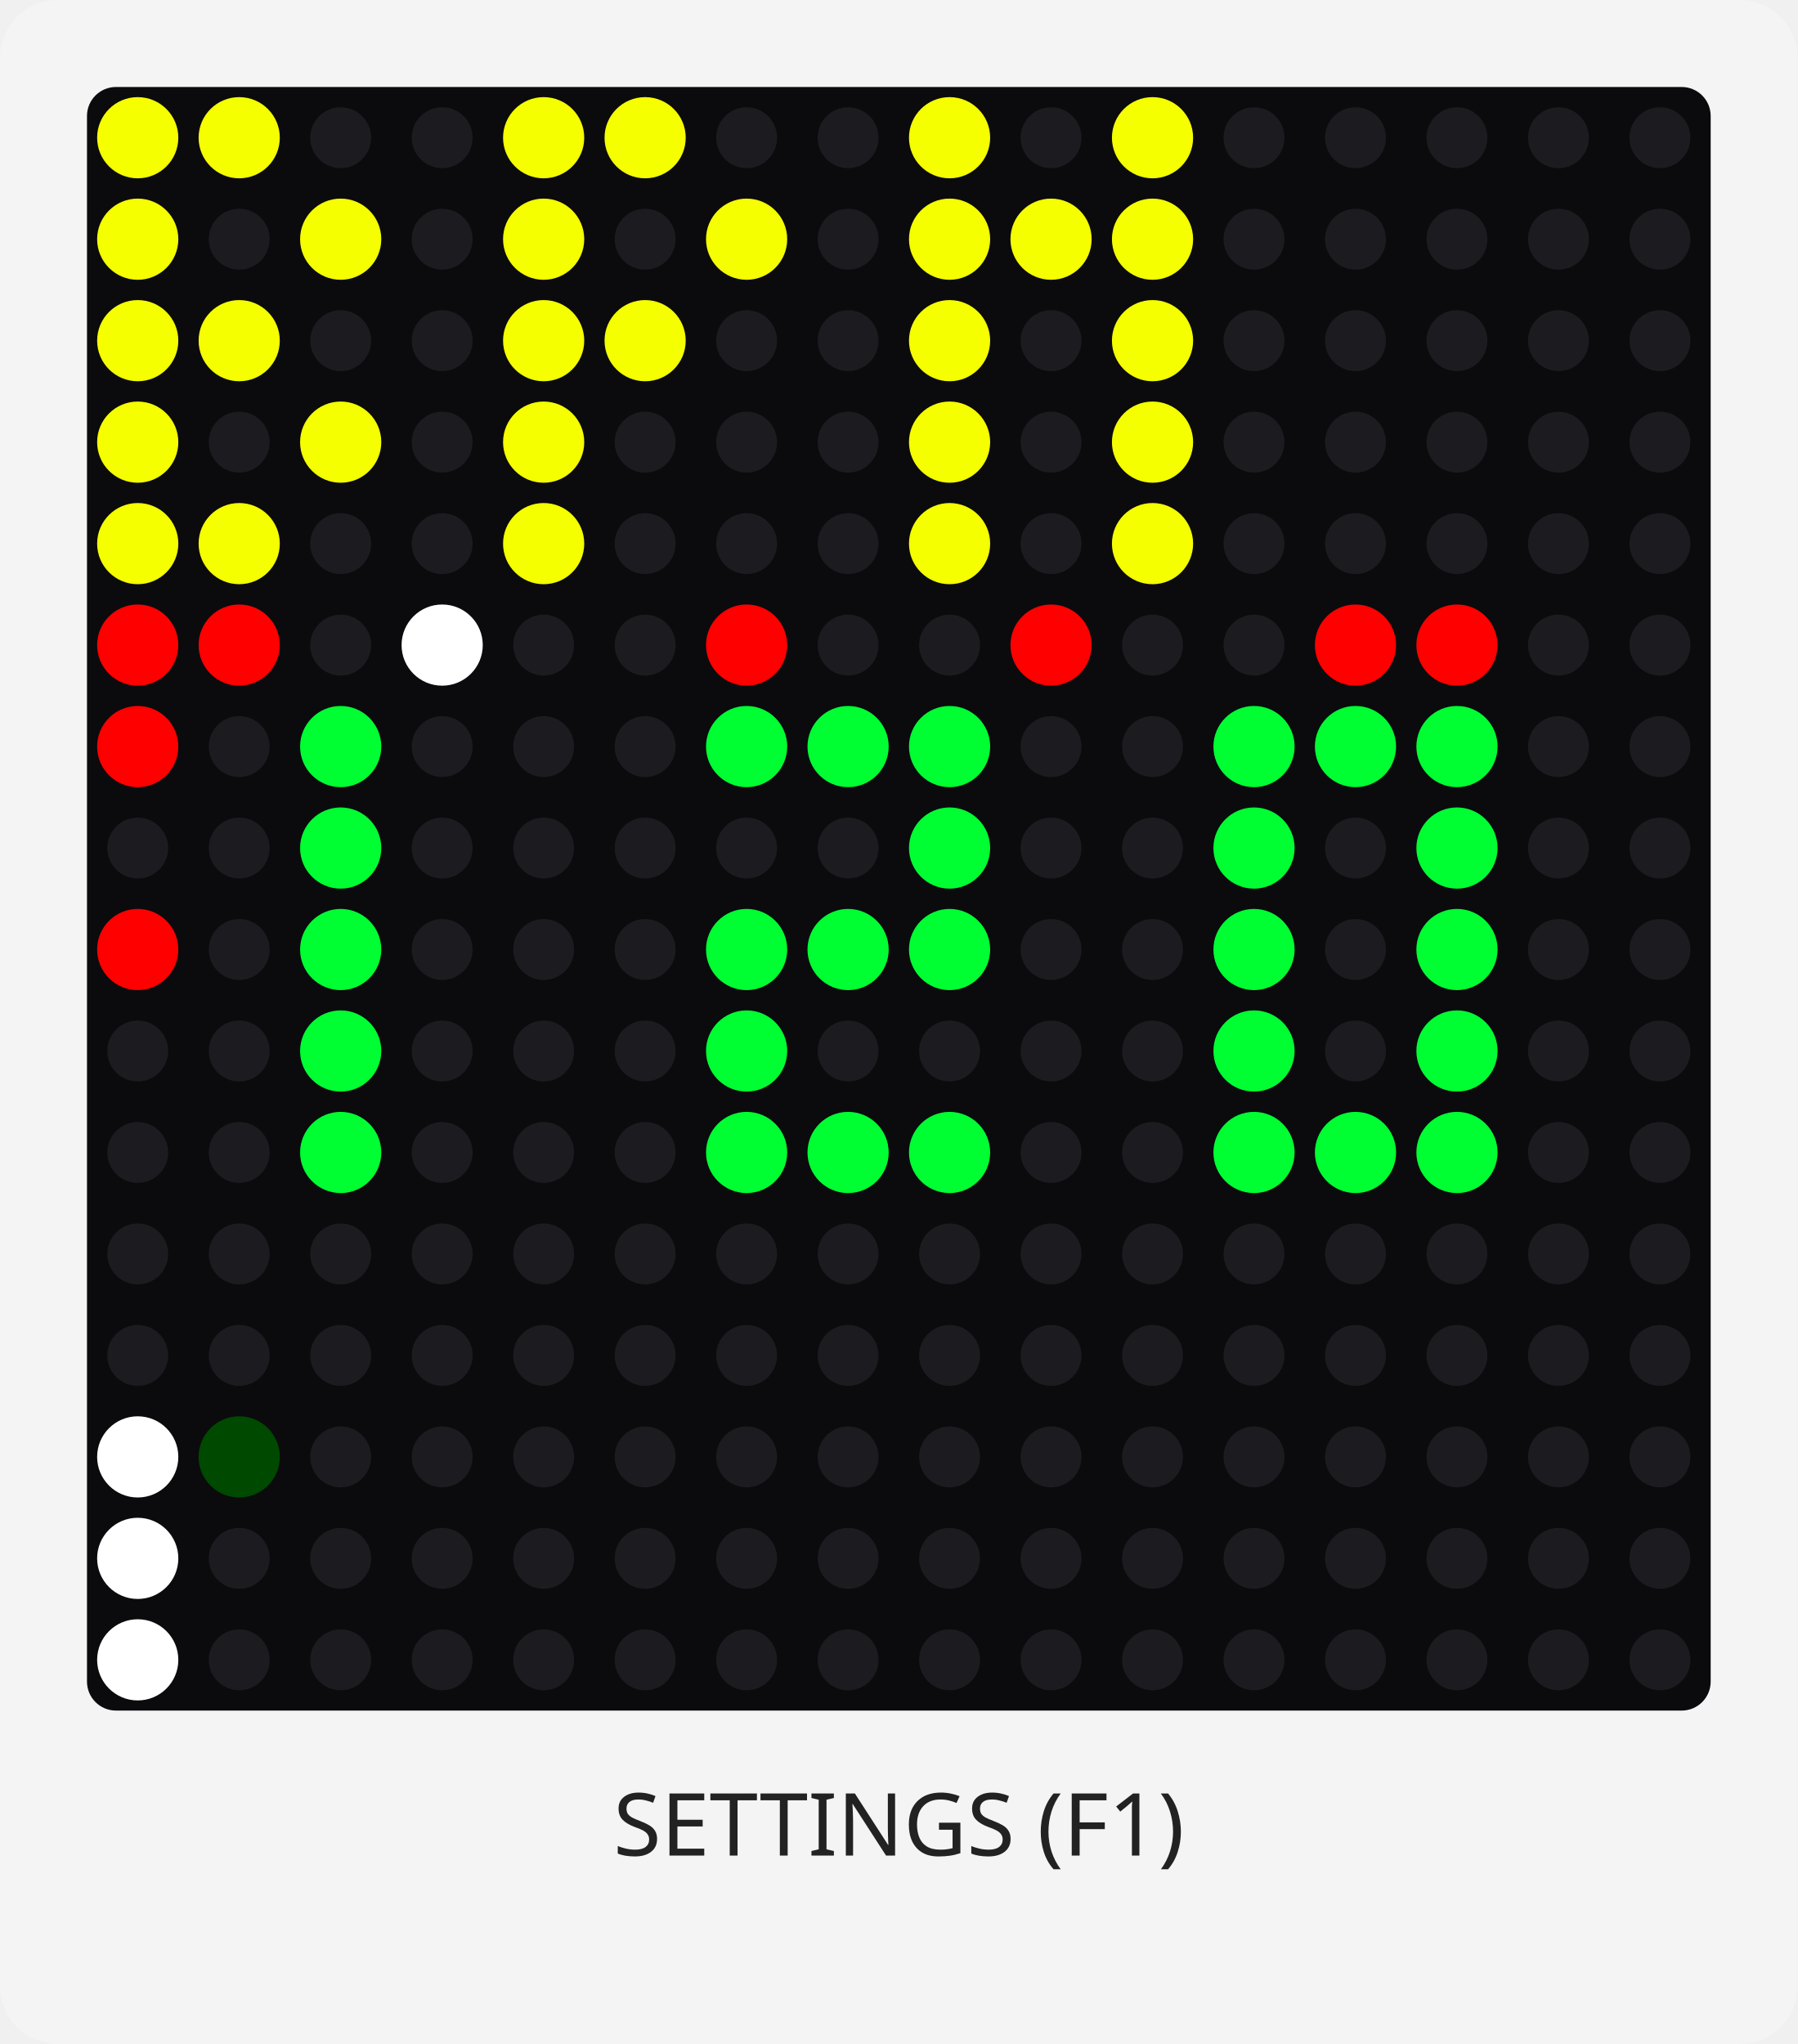
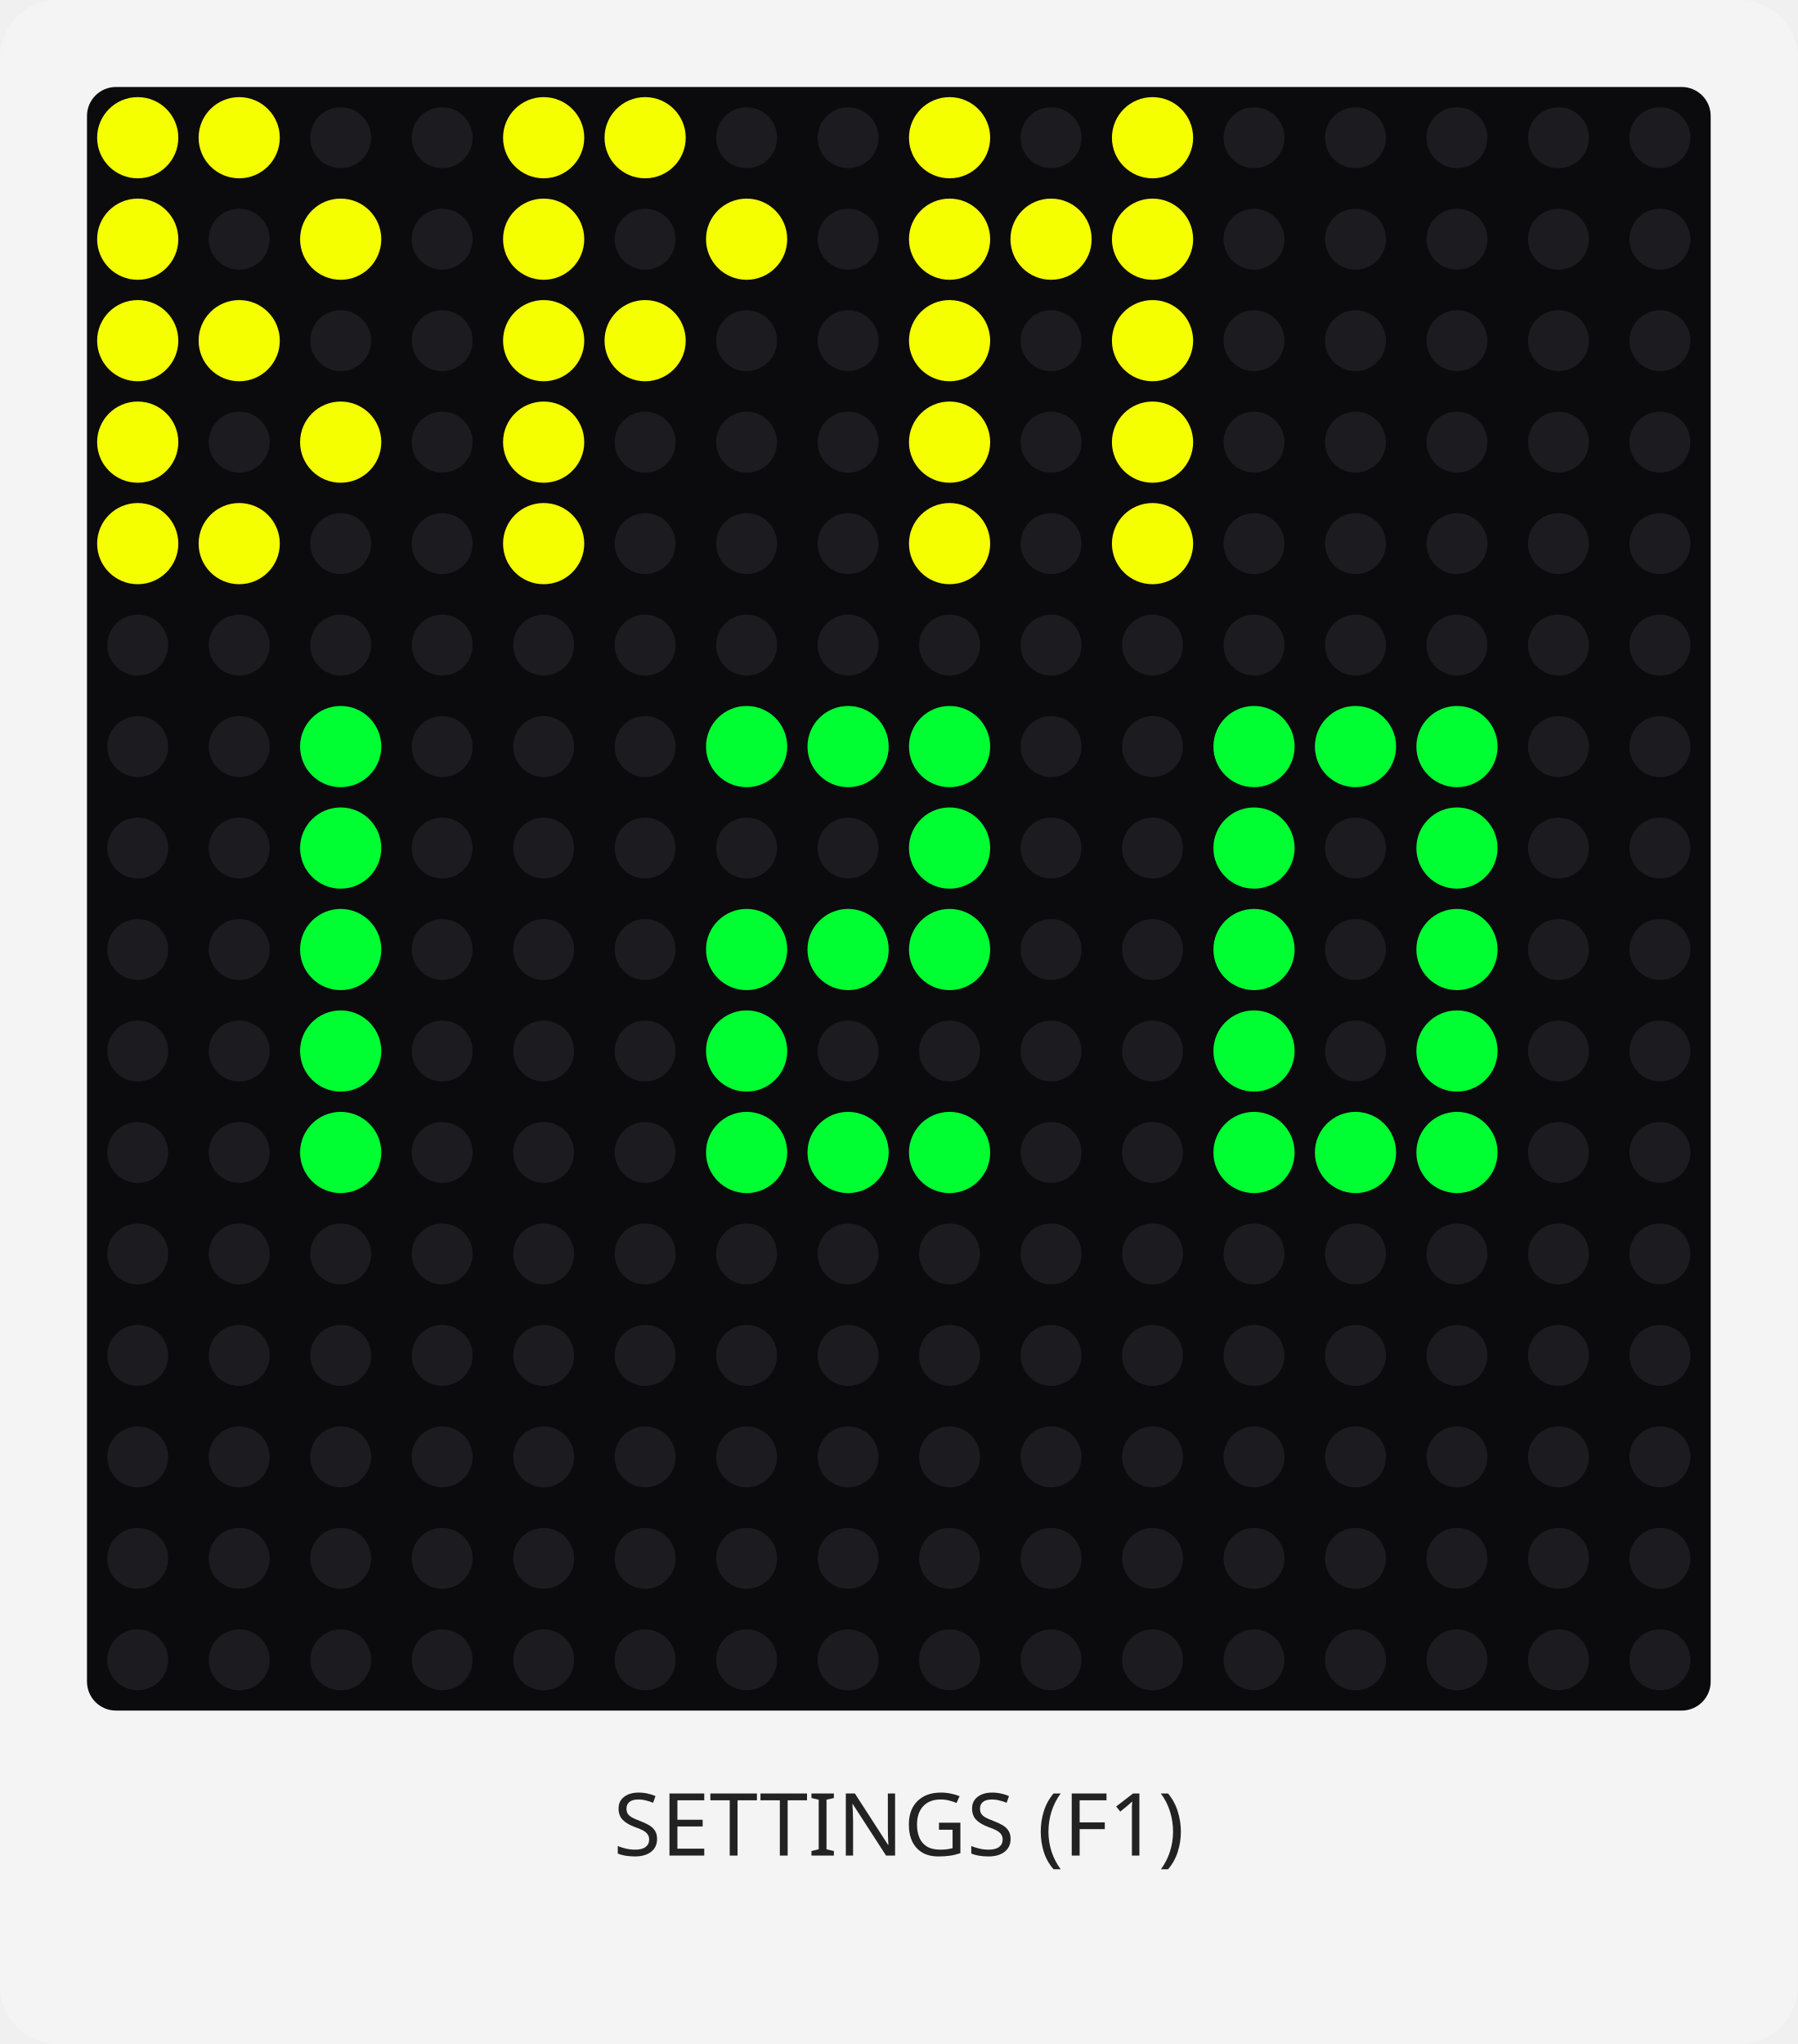
<svg xmlns="http://www.w3.org/2000/svg" width="248" height="282" viewBox="0 0 248 282" font-family="sans-serif" font-size="12">
  <rect width="248" height="282" rx="8" fill="#f4f4f5" />
  <rect x="12" y="12" width="224" height="224" rx="4" fill="#0b0b0d" />
  <circle cx="19" cy="19" r="5.6" fill="#f5ff00" />
  <circle cx="33" cy="19" r="5.6" fill="#f5ff00" />
  <circle cx="47" cy="19" r="4.2" fill="#1c1c20" />
  <circle cx="61" cy="19" r="4.2" fill="#1c1c20" />
  <circle cx="75" cy="19" r="5.6" fill="#f5ff00" />
  <circle cx="89" cy="19" r="5.6" fill="#f5ff00" />
  <circle cx="103" cy="19" r="4.2" fill="#1c1c20" />
  <circle cx="117" cy="19" r="4.2" fill="#1c1c20" />
  <circle cx="131" cy="19" r="5.6" fill="#f5ff00" />
  <circle cx="145" cy="19" r="4.2" fill="#1c1c20" />
  <circle cx="159" cy="19" r="5.6" fill="#f5ff00" />
  <circle cx="173" cy="19" r="4.2" fill="#1c1c20" />
  <circle cx="187" cy="19" r="4.2" fill="#1c1c20" />
  <circle cx="201" cy="19" r="4.2" fill="#1c1c20" />
  <circle cx="215" cy="19" r="4.2" fill="#1c1c20" />
  <circle cx="229" cy="19" r="4.2" fill="#1c1c20" />
  <circle cx="19" cy="33" r="5.6" fill="#f5ff00" />
  <circle cx="33" cy="33" r="4.2" fill="#1c1c20" />
  <circle cx="47" cy="33" r="5.6" fill="#f5ff00" />
  <circle cx="61" cy="33" r="4.2" fill="#1c1c20" />
  <circle cx="75" cy="33" r="5.6" fill="#f5ff00" />
  <circle cx="89" cy="33" r="4.2" fill="#1c1c20" />
  <circle cx="103" cy="33" r="5.6" fill="#f5ff00" />
  <circle cx="117" cy="33" r="4.2" fill="#1c1c20" />
  <circle cx="131" cy="33" r="5.6" fill="#f5ff00" />
  <circle cx="145" cy="33" r="5.6" fill="#f5ff00" />
  <circle cx="159" cy="33" r="5.6" fill="#f5ff00" />
  <circle cx="173" cy="33" r="4.2" fill="#1c1c20" />
  <circle cx="187" cy="33" r="4.2" fill="#1c1c20" />
  <circle cx="201" cy="33" r="4.2" fill="#1c1c20" />
  <circle cx="215" cy="33" r="4.2" fill="#1c1c20" />
  <circle cx="229" cy="33" r="4.2" fill="#1c1c20" />
  <circle cx="19" cy="47" r="5.6" fill="#f5ff00" />
  <circle cx="33" cy="47" r="5.6" fill="#f5ff00" />
  <circle cx="47" cy="47" r="4.2" fill="#1c1c20" />
  <circle cx="61" cy="47" r="4.2" fill="#1c1c20" />
  <circle cx="75" cy="47" r="5.6" fill="#f5ff00" />
  <circle cx="89" cy="47" r="5.6" fill="#f5ff00" />
  <circle cx="103" cy="47" r="4.2" fill="#1c1c20" />
  <circle cx="117" cy="47" r="4.2" fill="#1c1c20" />
  <circle cx="131" cy="47" r="5.6" fill="#f5ff00" />
  <circle cx="145" cy="47" r="4.2" fill="#1c1c20" />
  <circle cx="159" cy="47" r="5.6" fill="#f5ff00" />
  <circle cx="173" cy="47" r="4.2" fill="#1c1c20" />
  <circle cx="187" cy="47" r="4.2" fill="#1c1c20" />
  <circle cx="201" cy="47" r="4.2" fill="#1c1c20" />
  <circle cx="215" cy="47" r="4.2" fill="#1c1c20" />
  <circle cx="229" cy="47" r="4.2" fill="#1c1c20" />
  <circle cx="19" cy="61" r="5.6" fill="#f5ff00" />
  <circle cx="33" cy="61" r="4.2" fill="#1c1c20" />
  <circle cx="47" cy="61" r="5.6" fill="#f5ff00" />
  <circle cx="61" cy="61" r="4.2" fill="#1c1c20" />
  <circle cx="75" cy="61" r="5.6" fill="#f5ff00" />
  <circle cx="89" cy="61" r="4.2" fill="#1c1c20" />
  <circle cx="103" cy="61" r="4.2" fill="#1c1c20" />
  <circle cx="117" cy="61" r="4.2" fill="#1c1c20" />
  <circle cx="131" cy="61" r="5.6" fill="#f5ff00" />
  <circle cx="145" cy="61" r="4.2" fill="#1c1c20" />
  <circle cx="159" cy="61" r="5.6" fill="#f5ff00" />
  <circle cx="173" cy="61" r="4.2" fill="#1c1c20" />
  <circle cx="187" cy="61" r="4.2" fill="#1c1c20" />
  <circle cx="201" cy="61" r="4.2" fill="#1c1c20" />
  <circle cx="215" cy="61" r="4.2" fill="#1c1c20" />
  <circle cx="229" cy="61" r="4.2" fill="#1c1c20" />
  <circle cx="19" cy="75" r="5.6" fill="#f5ff00" />
  <circle cx="33" cy="75" r="5.6" fill="#f5ff00" />
  <circle cx="47" cy="75" r="4.2" fill="#1c1c20" />
  <circle cx="61" cy="75" r="4.2" fill="#1c1c20" />
  <circle cx="75" cy="75" r="5.6" fill="#f5ff00" />
  <circle cx="89" cy="75" r="4.2" fill="#1c1c20" />
  <circle cx="103" cy="75" r="4.2" fill="#1c1c20" />
  <circle cx="117" cy="75" r="4.2" fill="#1c1c20" />
  <circle cx="131" cy="75" r="5.6" fill="#f5ff00" />
  <circle cx="145" cy="75" r="4.2" fill="#1c1c20" />
  <circle cx="159" cy="75" r="5.6" fill="#f5ff00" />
  <circle cx="173" cy="75" r="4.2" fill="#1c1c20" />
  <circle cx="187" cy="75" r="4.2" fill="#1c1c20" />
  <circle cx="201" cy="75" r="4.2" fill="#1c1c20" />
  <circle cx="215" cy="75" r="4.2" fill="#1c1c20" />
  <circle cx="229" cy="75" r="4.2" fill="#1c1c20" />
-   <circle cx="19" cy="89" r="5.6" fill="#ff0000" />
-   <circle cx="33" cy="89" r="5.6" fill="#ff0000" />
+   <circle cx="19" cy="89" r="4.2" fill="#1c1c20" />
+   <circle cx="33" cy="89" r="4.2" fill="#1c1c20" />
  <circle cx="47" cy="89" r="4.2" fill="#1c1c20" />
-   <circle cx="61" cy="89" r="5.6" fill="#ffffff" />
+   <circle cx="61" cy="89" r="4.2" fill="#1c1c20" />
  <circle cx="75" cy="89" r="4.2" fill="#1c1c20" />
  <circle cx="89" cy="89" r="4.2" fill="#1c1c20" />
-   <circle cx="103" cy="89" r="5.6" fill="#ff0000" />
+   <circle cx="103" cy="89" r="4.2" fill="#1c1c20" />
  <circle cx="117" cy="89" r="4.2" fill="#1c1c20" />
  <circle cx="131" cy="89" r="4.2" fill="#1c1c20" />
-   <circle cx="145" cy="89" r="5.6" fill="#ff0000" />
+   <circle cx="145" cy="89" r="4.2" fill="#1c1c20" />
  <circle cx="159" cy="89" r="4.2" fill="#1c1c20" />
  <circle cx="173" cy="89" r="4.2" fill="#1c1c20" />
-   <circle cx="187" cy="89" r="5.6" fill="#ff0000" />
-   <circle cx="201" cy="89" r="5.6" fill="#ff0000" />
+   <circle cx="187" cy="89" r="4.2" fill="#1c1c20" />
+   <circle cx="201" cy="89" r="4.2" fill="#1c1c20" />
  <circle cx="215" cy="89" r="4.2" fill="#1c1c20" />
  <circle cx="229" cy="89" r="4.2" fill="#1c1c20" />
-   <circle cx="19" cy="103" r="5.6" fill="#ff0000" />
+   <circle cx="19" cy="103" r="4.2" fill="#1c1c20" />
  <circle cx="33" cy="103" r="4.2" fill="#1c1c20" />
  <circle cx="47" cy="103" r="5.6" fill="#00ff32" />
  <circle cx="61" cy="103" r="4.2" fill="#1c1c20" />
  <circle cx="75" cy="103" r="4.2" fill="#1c1c20" />
  <circle cx="89" cy="103" r="4.2" fill="#1c1c20" />
  <circle cx="103" cy="103" r="5.6" fill="#00ff32" />
  <circle cx="117" cy="103" r="5.6" fill="#00ff32" />
  <circle cx="131" cy="103" r="5.6" fill="#00ff32" />
  <circle cx="145" cy="103" r="4.2" fill="#1c1c20" />
  <circle cx="159" cy="103" r="4.2" fill="#1c1c20" />
  <circle cx="173" cy="103" r="5.6" fill="#00ff32" />
  <circle cx="187" cy="103" r="5.6" fill="#00ff32" />
  <circle cx="201" cy="103" r="5.6" fill="#00ff32" />
  <circle cx="215" cy="103" r="4.2" fill="#1c1c20" />
  <circle cx="229" cy="103" r="4.2" fill="#1c1c20" />
  <circle cx="19" cy="117" r="4.2" fill="#1c1c20" />
  <circle cx="33" cy="117" r="4.2" fill="#1c1c20" />
  <circle cx="47" cy="117" r="5.6" fill="#00ff32" />
  <circle cx="61" cy="117" r="4.2" fill="#1c1c20" />
  <circle cx="75" cy="117" r="4.2" fill="#1c1c20" />
  <circle cx="89" cy="117" r="4.2" fill="#1c1c20" />
  <circle cx="103" cy="117" r="4.2" fill="#1c1c20" />
  <circle cx="117" cy="117" r="4.2" fill="#1c1c20" />
  <circle cx="131" cy="117" r="5.6" fill="#00ff32" />
  <circle cx="145" cy="117" r="4.2" fill="#1c1c20" />
  <circle cx="159" cy="117" r="4.2" fill="#1c1c20" />
  <circle cx="173" cy="117" r="5.6" fill="#00ff32" />
  <circle cx="187" cy="117" r="4.2" fill="#1c1c20" />
  <circle cx="201" cy="117" r="5.6" fill="#00ff32" />
  <circle cx="215" cy="117" r="4.2" fill="#1c1c20" />
  <circle cx="229" cy="117" r="4.2" fill="#1c1c20" />
-   <circle cx="19" cy="131" r="5.6" fill="#ff0000" />
+   <circle cx="19" cy="131" r="4.2" fill="#1c1c20" />
  <circle cx="33" cy="131" r="4.2" fill="#1c1c20" />
  <circle cx="47" cy="131" r="5.6" fill="#00ff32" />
  <circle cx="61" cy="131" r="4.2" fill="#1c1c20" />
  <circle cx="75" cy="131" r="4.2" fill="#1c1c20" />
  <circle cx="89" cy="131" r="4.2" fill="#1c1c20" />
  <circle cx="103" cy="131" r="5.6" fill="#00ff32" />
  <circle cx="117" cy="131" r="5.6" fill="#00ff32" />
  <circle cx="131" cy="131" r="5.6" fill="#00ff32" />
  <circle cx="145" cy="131" r="4.2" fill="#1c1c20" />
  <circle cx="159" cy="131" r="4.2" fill="#1c1c20" />
  <circle cx="173" cy="131" r="5.6" fill="#00ff32" />
  <circle cx="187" cy="131" r="4.2" fill="#1c1c20" />
  <circle cx="201" cy="131" r="5.6" fill="#00ff32" />
  <circle cx="215" cy="131" r="4.2" fill="#1c1c20" />
  <circle cx="229" cy="131" r="4.2" fill="#1c1c20" />
  <circle cx="19" cy="145" r="4.2" fill="#1c1c20" />
  <circle cx="33" cy="145" r="4.2" fill="#1c1c20" />
  <circle cx="47" cy="145" r="5.6" fill="#00ff32" />
  <circle cx="61" cy="145" r="4.2" fill="#1c1c20" />
  <circle cx="75" cy="145" r="4.2" fill="#1c1c20" />
  <circle cx="89" cy="145" r="4.2" fill="#1c1c20" />
  <circle cx="103" cy="145" r="5.6" fill="#00ff32" />
  <circle cx="117" cy="145" r="4.2" fill="#1c1c20" />
  <circle cx="131" cy="145" r="4.2" fill="#1c1c20" />
  <circle cx="145" cy="145" r="4.2" fill="#1c1c20" />
  <circle cx="159" cy="145" r="4.2" fill="#1c1c20" />
  <circle cx="173" cy="145" r="5.6" fill="#00ff32" />
  <circle cx="187" cy="145" r="4.2" fill="#1c1c20" />
  <circle cx="201" cy="145" r="5.6" fill="#00ff32" />
  <circle cx="215" cy="145" r="4.2" fill="#1c1c20" />
  <circle cx="229" cy="145" r="4.2" fill="#1c1c20" />
  <circle cx="19" cy="159" r="4.2" fill="#1c1c20" />
  <circle cx="33" cy="159" r="4.2" fill="#1c1c20" />
  <circle cx="47" cy="159" r="5.6" fill="#00ff32" />
  <circle cx="61" cy="159" r="4.2" fill="#1c1c20" />
  <circle cx="75" cy="159" r="4.2" fill="#1c1c20" />
  <circle cx="89" cy="159" r="4.2" fill="#1c1c20" />
  <circle cx="103" cy="159" r="5.6" fill="#00ff32" />
  <circle cx="117" cy="159" r="5.6" fill="#00ff32" />
  <circle cx="131" cy="159" r="5.6" fill="#00ff32" />
  <circle cx="145" cy="159" r="4.2" fill="#1c1c20" />
  <circle cx="159" cy="159" r="4.2" fill="#1c1c20" />
  <circle cx="173" cy="159" r="5.6" fill="#00ff32" />
  <circle cx="187" cy="159" r="5.6" fill="#00ff32" />
  <circle cx="201" cy="159" r="5.6" fill="#00ff32" />
  <circle cx="215" cy="159" r="4.2" fill="#1c1c20" />
  <circle cx="229" cy="159" r="4.2" fill="#1c1c20" />
  <circle cx="19" cy="173" r="4.2" fill="#1c1c20" />
  <circle cx="33" cy="173" r="4.2" fill="#1c1c20" />
  <circle cx="47" cy="173" r="4.2" fill="#1c1c20" />
  <circle cx="61" cy="173" r="4.2" fill="#1c1c20" />
  <circle cx="75" cy="173" r="4.2" fill="#1c1c20" />
  <circle cx="89" cy="173" r="4.2" fill="#1c1c20" />
  <circle cx="103" cy="173" r="4.2" fill="#1c1c20" />
  <circle cx="117" cy="173" r="4.2" fill="#1c1c20" />
  <circle cx="131" cy="173" r="4.2" fill="#1c1c20" />
  <circle cx="145" cy="173" r="4.2" fill="#1c1c20" />
  <circle cx="159" cy="173" r="4.2" fill="#1c1c20" />
  <circle cx="173" cy="173" r="4.2" fill="#1c1c20" />
  <circle cx="187" cy="173" r="4.2" fill="#1c1c20" />
  <circle cx="201" cy="173" r="4.2" fill="#1c1c20" />
  <circle cx="215" cy="173" r="4.2" fill="#1c1c20" />
  <circle cx="229" cy="173" r="4.2" fill="#1c1c20" />
  <circle cx="19" cy="187" r="4.2" fill="#1c1c20" />
  <circle cx="33" cy="187" r="4.2" fill="#1c1c20" />
  <circle cx="47" cy="187" r="4.2" fill="#1c1c20" />
  <circle cx="61" cy="187" r="4.2" fill="#1c1c20" />
  <circle cx="75" cy="187" r="4.2" fill="#1c1c20" />
  <circle cx="89" cy="187" r="4.2" fill="#1c1c20" />
  <circle cx="103" cy="187" r="4.2" fill="#1c1c20" />
  <circle cx="117" cy="187" r="4.2" fill="#1c1c20" />
  <circle cx="131" cy="187" r="4.2" fill="#1c1c20" />
  <circle cx="145" cy="187" r="4.2" fill="#1c1c20" />
  <circle cx="159" cy="187" r="4.2" fill="#1c1c20" />
  <circle cx="173" cy="187" r="4.2" fill="#1c1c20" />
  <circle cx="187" cy="187" r="4.2" fill="#1c1c20" />
  <circle cx="201" cy="187" r="4.2" fill="#1c1c20" />
  <circle cx="215" cy="187" r="4.2" fill="#1c1c20" />
  <circle cx="229" cy="187" r="4.2" fill="#1c1c20" />
-   <circle cx="19" cy="201" r="5.6" fill="#ffffff" />
-   <circle cx="33" cy="201" r="5.6" fill="#004900" />
+   <circle cx="19" cy="201" r="4.2" fill="#1c1c20" />
+   <circle cx="33" cy="201" r="4.2" fill="#1c1c20" />
  <circle cx="47" cy="201" r="4.2" fill="#1c1c20" />
  <circle cx="61" cy="201" r="4.2" fill="#1c1c20" />
  <circle cx="75" cy="201" r="4.2" fill="#1c1c20" />
  <circle cx="89" cy="201" r="4.2" fill="#1c1c20" />
  <circle cx="103" cy="201" r="4.2" fill="#1c1c20" />
  <circle cx="117" cy="201" r="4.2" fill="#1c1c20" />
  <circle cx="131" cy="201" r="4.2" fill="#1c1c20" />
  <circle cx="145" cy="201" r="4.2" fill="#1c1c20" />
  <circle cx="159" cy="201" r="4.2" fill="#1c1c20" />
  <circle cx="173" cy="201" r="4.2" fill="#1c1c20" />
  <circle cx="187" cy="201" r="4.2" fill="#1c1c20" />
  <circle cx="201" cy="201" r="4.2" fill="#1c1c20" />
  <circle cx="215" cy="201" r="4.2" fill="#1c1c20" />
  <circle cx="229" cy="201" r="4.2" fill="#1c1c20" />
-   <circle cx="19" cy="215" r="5.6" fill="#ffffff" />
+   <circle cx="19" cy="215" r="4.2" fill="#1c1c20" />
  <circle cx="33" cy="215" r="4.2" fill="#1c1c20" />
  <circle cx="47" cy="215" r="4.2" fill="#1c1c20" />
  <circle cx="61" cy="215" r="4.2" fill="#1c1c20" />
  <circle cx="75" cy="215" r="4.2" fill="#1c1c20" />
  <circle cx="89" cy="215" r="4.2" fill="#1c1c20" />
  <circle cx="103" cy="215" r="4.2" fill="#1c1c20" />
  <circle cx="117" cy="215" r="4.2" fill="#1c1c20" />
  <circle cx="131" cy="215" r="4.2" fill="#1c1c20" />
  <circle cx="145" cy="215" r="4.2" fill="#1c1c20" />
  <circle cx="159" cy="215" r="4.2" fill="#1c1c20" />
  <circle cx="173" cy="215" r="4.2" fill="#1c1c20" />
  <circle cx="187" cy="215" r="4.2" fill="#1c1c20" />
  <circle cx="201" cy="215" r="4.2" fill="#1c1c20" />
  <circle cx="215" cy="215" r="4.2" fill="#1c1c20" />
  <circle cx="229" cy="215" r="4.2" fill="#1c1c20" />
-   <circle cx="19" cy="229" r="5.6" fill="#ffffff" />
+   <circle cx="19" cy="229" r="4.2" fill="#1c1c20" />
  <circle cx="33" cy="229" r="4.2" fill="#1c1c20" />
  <circle cx="47" cy="229" r="4.2" fill="#1c1c20" />
  <circle cx="61" cy="229" r="4.2" fill="#1c1c20" />
  <circle cx="75" cy="229" r="4.2" fill="#1c1c20" />
  <circle cx="89" cy="229" r="4.2" fill="#1c1c20" />
  <circle cx="103" cy="229" r="4.2" fill="#1c1c20" />
  <circle cx="117" cy="229" r="4.2" fill="#1c1c20" />
  <circle cx="131" cy="229" r="4.2" fill="#1c1c20" />
  <circle cx="145" cy="229" r="4.2" fill="#1c1c20" />
  <circle cx="159" cy="229" r="4.2" fill="#1c1c20" />
  <circle cx="173" cy="229" r="4.2" fill="#1c1c20" />
  <circle cx="187" cy="229" r="4.2" fill="#1c1c20" />
  <circle cx="201" cy="229" r="4.2" fill="#1c1c20" />
  <circle cx="215" cy="229" r="4.2" fill="#1c1c20" />
  <circle cx="229" cy="229" r="4.2" fill="#1c1c20" />
  <text x="124" y="256" text-anchor="middle" fill="#222">SETTINGS (F1)</text>
</svg>
